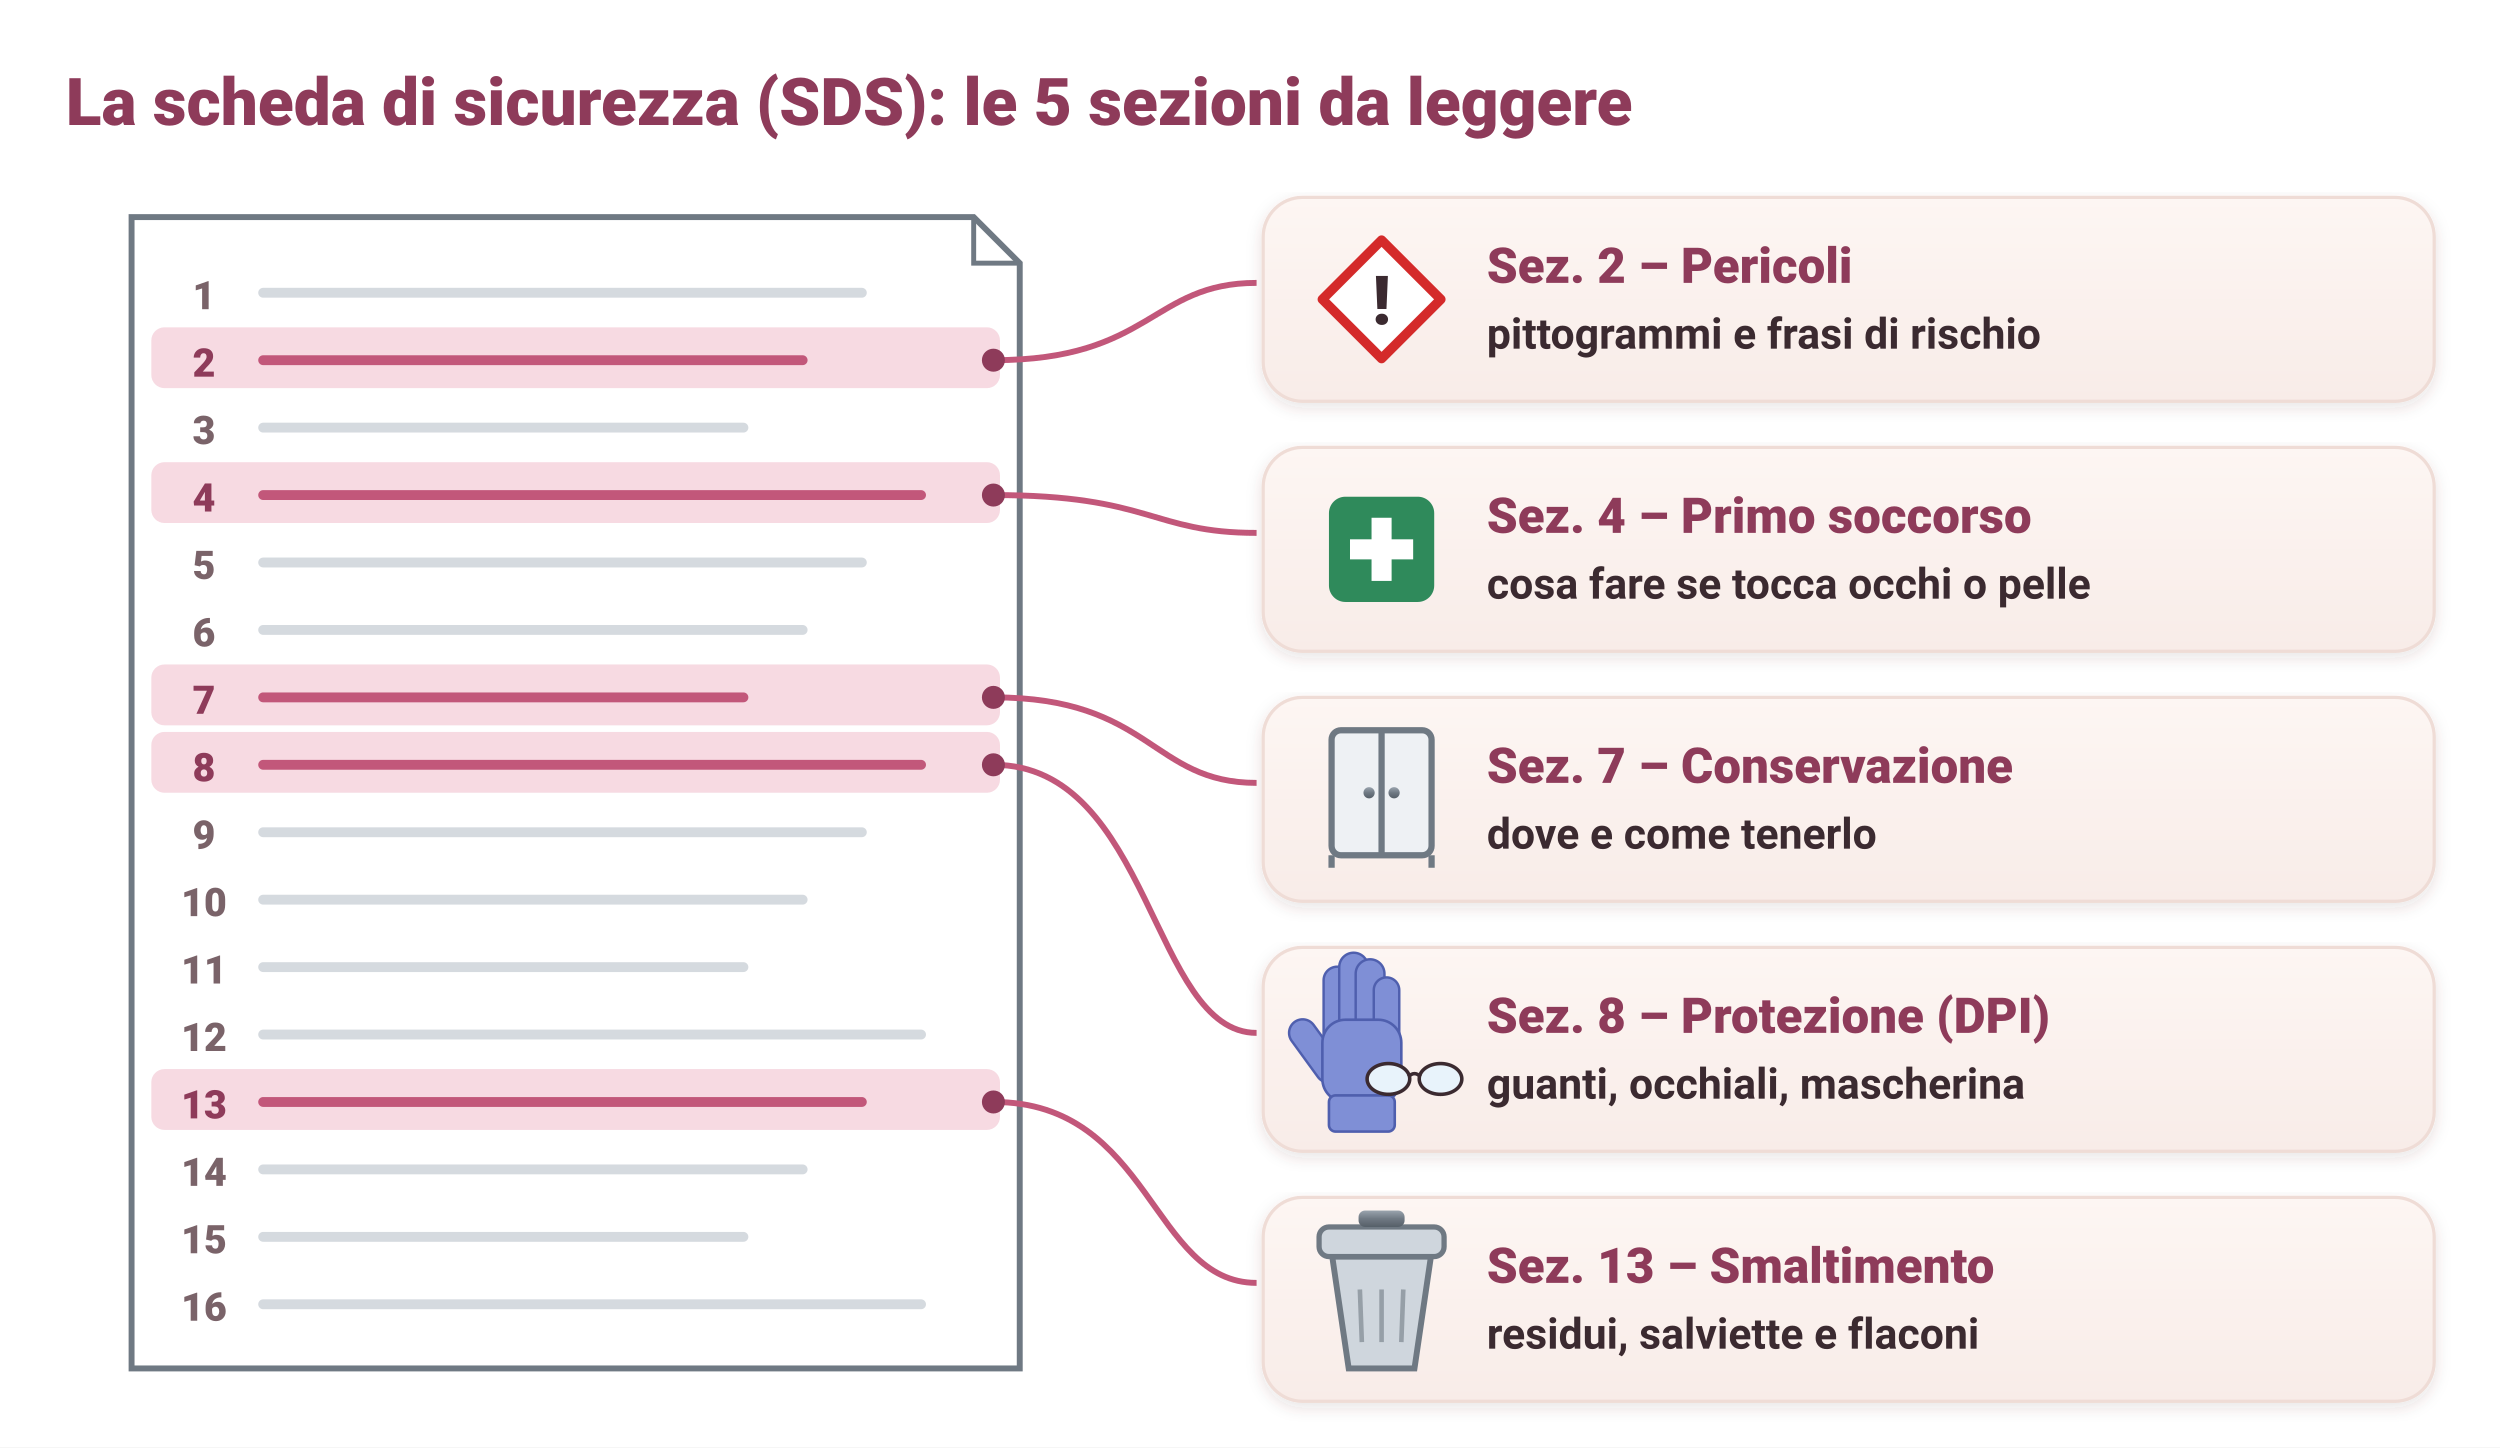
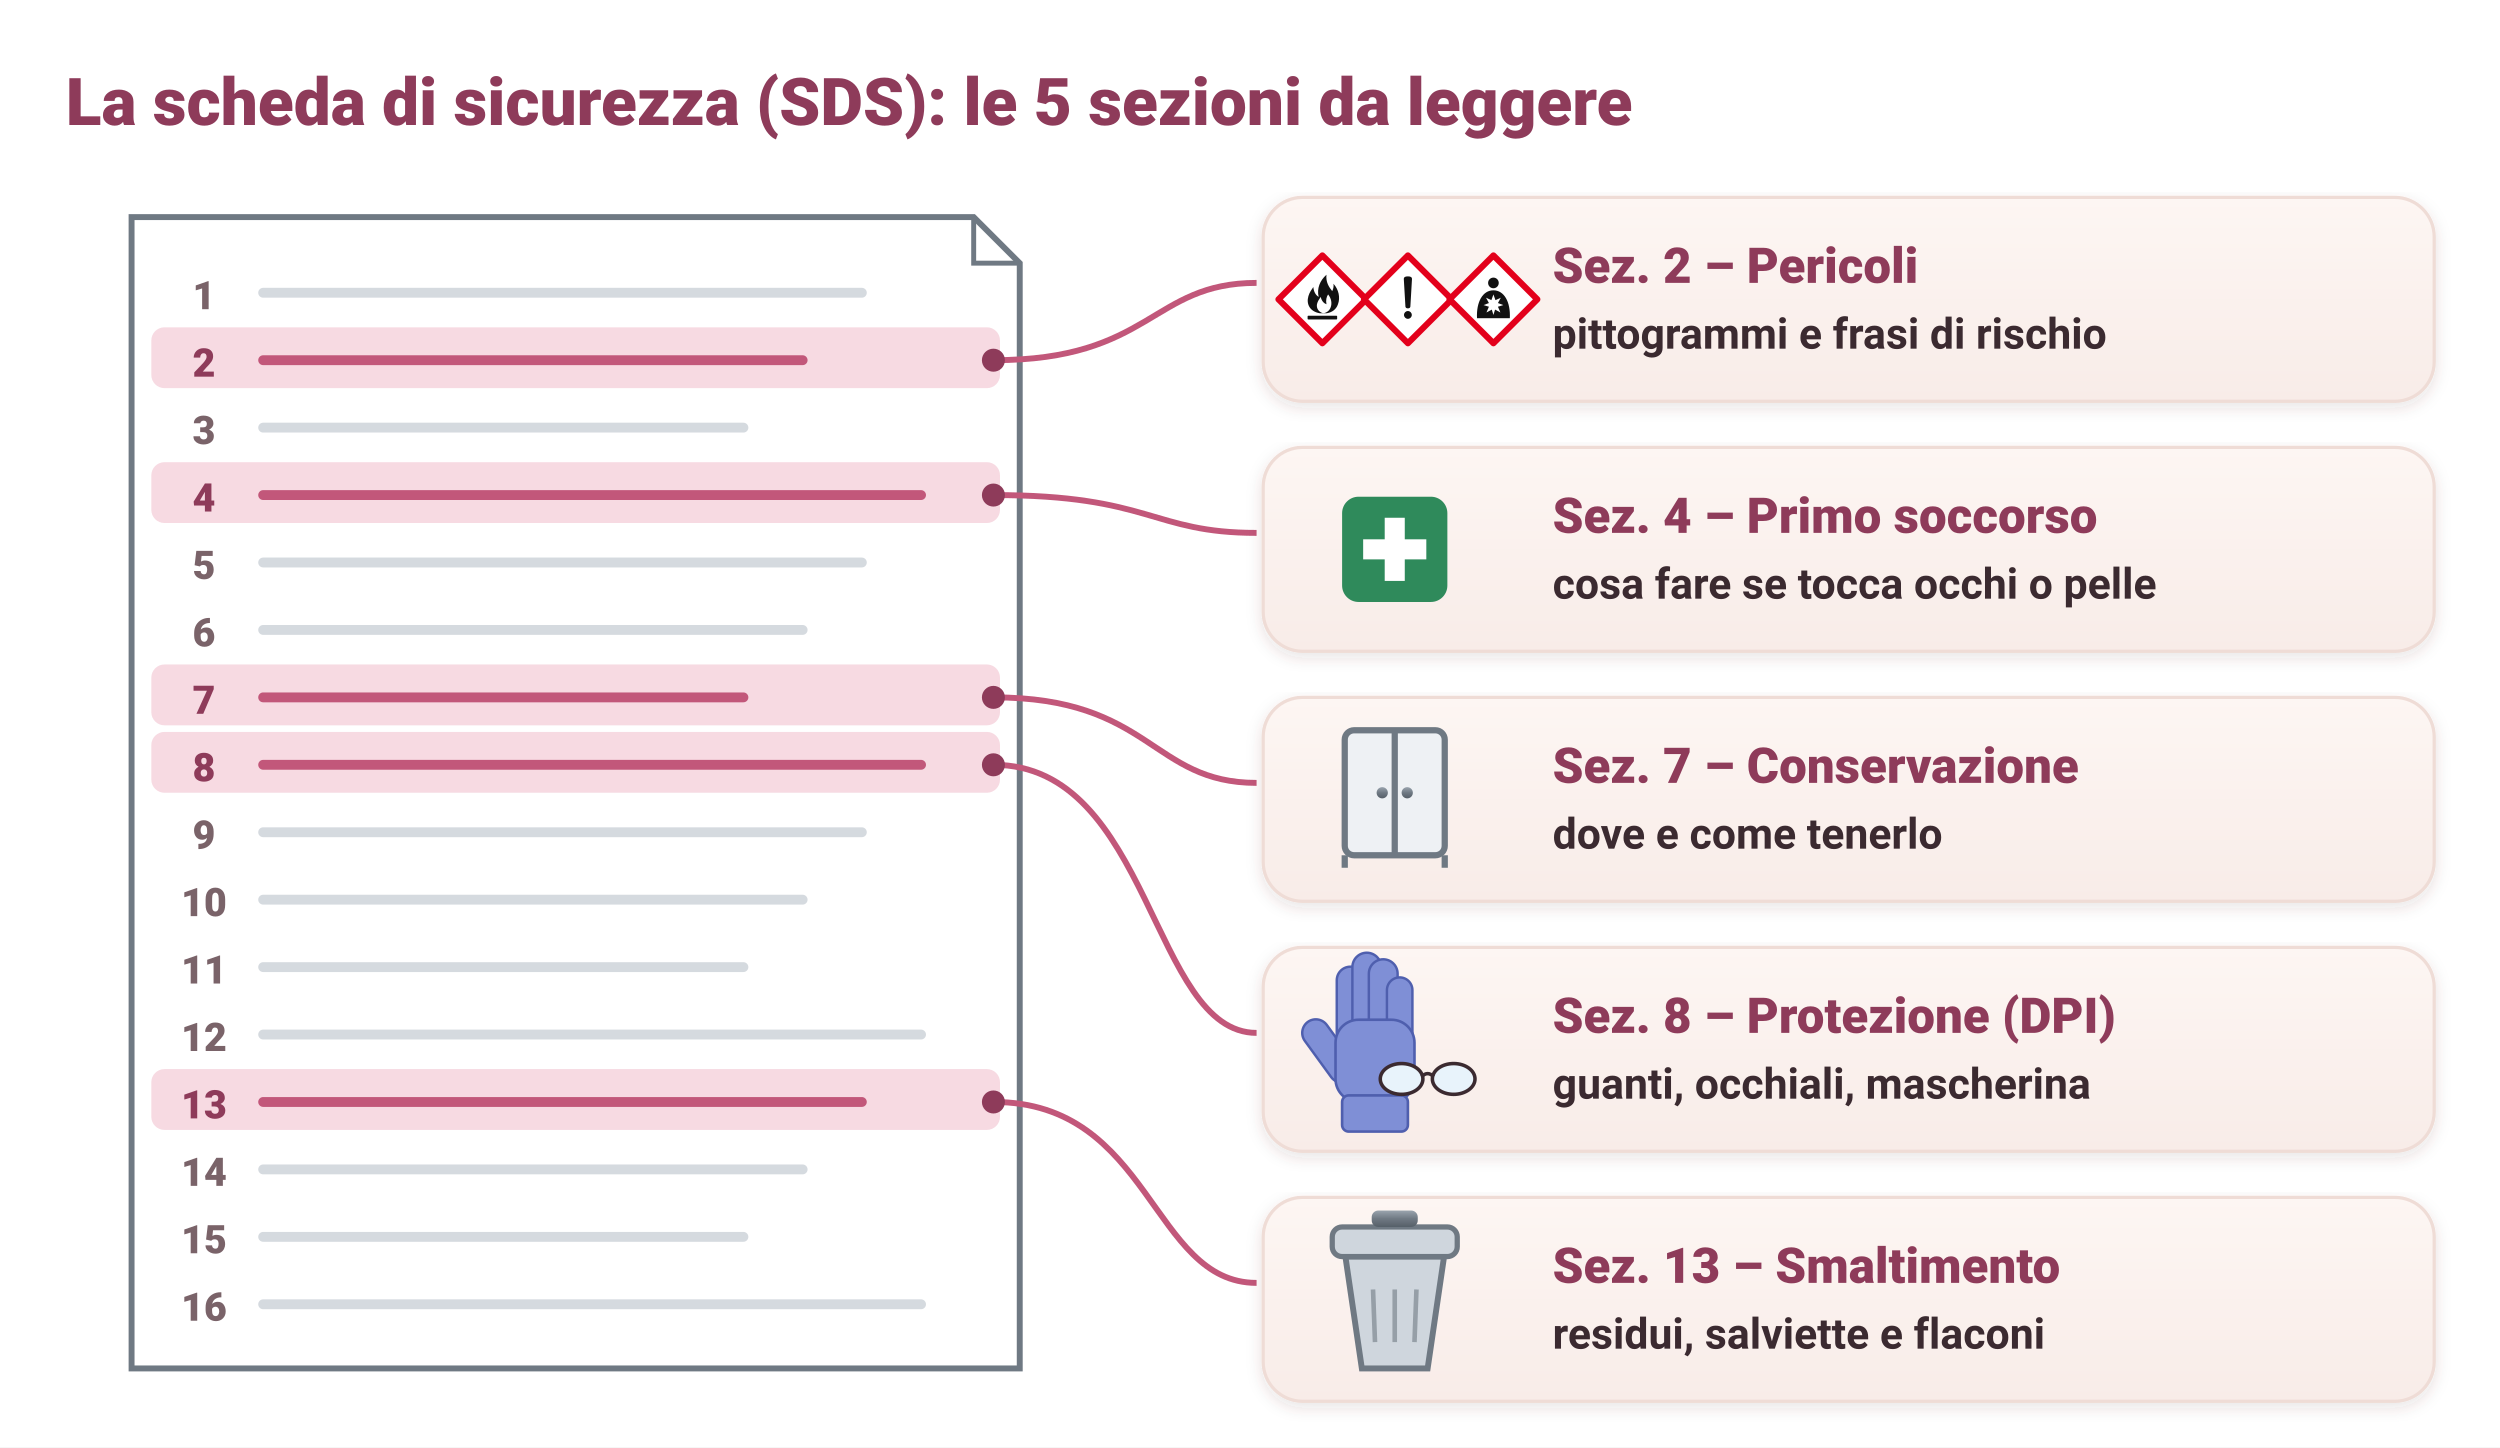
<svg xmlns="http://www.w3.org/2000/svg" viewBox="0 0 760 440" width="760" height="440" font-family="system-ui, -apple-system, 'Segoe UI', Roboto, Arial, sans-serif" role="img">
  <rect width="100%" height="100%" fill="#ffffff" />
  <defs>
    <linearGradient id="nxMetalD" x1="0" y1="0" x2="0" y2="1">
      <stop offset="0" stop-color="#9aa4ae" />
      <stop offset=".5" stop-color="#6f7983" />
      <stop offset="1" stop-color="#565f68" />
    </linearGradient>
    <linearGradient id="nxPanel" x1="0" y1="0" x2="0" y2="1">
      <stop offset="0" stop-color="#fdf6f3" />
      <stop offset="1" stop-color="#f8ece8" />
    </linearGradient>
    <filter id="nxSh" x="-5%" y="-5%" width="110%" height="115%">
      <feDropShadow dx="0" dy="1.5" stdDeviation="2.2" flood-color="#5a2a3a" flood-opacity=".13" />
    </filter>
  </defs>
  <text x="20.0" y="38.0" font-size="20" text-anchor="start" font-weight="800" fill="#8e3b5a">La scheda di sicurezza (SDS): le 5 sezioni da leggere</text>
  <path d="M40.0,66.0 L296.0,66.0 L310.0,80.0 L310.0,416.0 L40.0,416.0 Z" fill="#ffffff" stroke="#6f7983" stroke-width="1.8" />
  <path d="M296.0,66.0 L296.0,80.0 L310.0,80.0" fill="none" stroke="#6f7983" stroke-width="1.5" />
  <text x="62.0" y="94.0" font-size="12" text-anchor="middle" font-weight="800" fill="#7a6369">1</text>
  <line x1="80" y1="89.0" x2="262" y2="89.0" stroke="#d5dadf" stroke-width="3" stroke-linecap="round" />
  <rect x="46" y="99.5" width="258" height="18.5" rx="4" fill="#f6d6df" opacity=".9" />
  <text x="62.0" y="114.5" font-size="12" text-anchor="middle" font-weight="800" fill="#8e3b5a">2</text>
  <line x1="80" y1="109.5" x2="244" y2="109.5" stroke="#c2577a" stroke-width="3" stroke-linecap="round" />
  <path d="M302,109.5 C350,109.5 350,86 382,86" fill="none" stroke="#c2577a" stroke-width="1.8" />
  <circle cx="302" cy="109.5" r="3.5" fill="#8e3b5a" />
  <text x="62.0" y="135.0" font-size="12" text-anchor="middle" font-weight="800" fill="#7a6369">3</text>
  <line x1="80" y1="130.0" x2="226" y2="130.0" stroke="#d5dadf" stroke-width="3" stroke-linecap="round" />
  <rect x="46" y="140.5" width="258" height="18.5" rx="4" fill="#f6d6df" opacity=".9" />
  <text x="62.0" y="155.5" font-size="12" text-anchor="middle" font-weight="800" fill="#8e3b5a">4</text>
  <line x1="80" y1="150.5" x2="280" y2="150.5" stroke="#c2577a" stroke-width="3" stroke-linecap="round" />
  <path d="M302,150.5 C350,150.5 350,162 382,162" fill="none" stroke="#c2577a" stroke-width="1.8" />
  <circle cx="302" cy="150.5" r="3.5" fill="#8e3b5a" />
  <text x="62.0" y="176.0" font-size="12" text-anchor="middle" font-weight="800" fill="#7a6369">5</text>
  <line x1="80" y1="171.0" x2="262" y2="171.0" stroke="#d5dadf" stroke-width="3" stroke-linecap="round" />
  <text x="62.0" y="196.5" font-size="12" text-anchor="middle" font-weight="800" fill="#7a6369">6</text>
  <line x1="80" y1="191.5" x2="244" y2="191.5" stroke="#d5dadf" stroke-width="3" stroke-linecap="round" />
  <rect x="46" y="202.0" width="258" height="18.5" rx="4" fill="#f6d6df" opacity=".9" />
  <text x="62.0" y="217.0" font-size="12" text-anchor="middle" font-weight="800" fill="#8e3b5a">7</text>
  <line x1="80" y1="212.0" x2="226" y2="212.0" stroke="#c2577a" stroke-width="3" stroke-linecap="round" />
  <path d="M302,212.0 C350,212.0 350,238 382,238" fill="none" stroke="#c2577a" stroke-width="1.8" />
  <circle cx="302" cy="212.0" r="3.5" fill="#8e3b5a" />
  <rect x="46" y="222.5" width="258" height="18.5" rx="4" fill="#f6d6df" opacity=".9" />
  <text x="62.0" y="237.5" font-size="12" text-anchor="middle" font-weight="800" fill="#8e3b5a">8</text>
  <line x1="80" y1="232.5" x2="280" y2="232.5" stroke="#c2577a" stroke-width="3" stroke-linecap="round" />
  <path d="M302,232.5 C350,232.5 350,314 382,314" fill="none" stroke="#c2577a" stroke-width="1.8" />
  <circle cx="302" cy="232.5" r="3.5" fill="#8e3b5a" />
  <text x="62.0" y="258.0" font-size="12" text-anchor="middle" font-weight="800" fill="#7a6369">9</text>
  <line x1="80" y1="253.0" x2="262" y2="253.0" stroke="#d5dadf" stroke-width="3" stroke-linecap="round" />
  <text x="62.0" y="278.5" font-size="12" text-anchor="middle" font-weight="800" fill="#7a6369">10</text>
  <line x1="80" y1="273.5" x2="244" y2="273.5" stroke="#d5dadf" stroke-width="3" stroke-linecap="round" />
  <text x="62.0" y="299.0" font-size="12" text-anchor="middle" font-weight="800" fill="#7a6369">11</text>
  <line x1="80" y1="294.0" x2="226" y2="294.0" stroke="#d5dadf" stroke-width="3" stroke-linecap="round" />
  <text x="62.0" y="319.5" font-size="12" text-anchor="middle" font-weight="800" fill="#7a6369">12</text>
  <line x1="80" y1="314.5" x2="280" y2="314.5" stroke="#d5dadf" stroke-width="3" stroke-linecap="round" />
  <rect x="46" y="325.0" width="258" height="18.5" rx="4" fill="#f6d6df" opacity=".9" />
  <text x="62.0" y="340.0" font-size="12" text-anchor="middle" font-weight="800" fill="#8e3b5a">13</text>
  <line x1="80" y1="335.0" x2="262" y2="335.0" stroke="#c2577a" stroke-width="3" stroke-linecap="round" />
  <path d="M302,335.0 C350,335.0 350,390 382,390" fill="none" stroke="#c2577a" stroke-width="1.8" />
  <circle cx="302" cy="335.0" r="3.5" fill="#8e3b5a" />
  <text x="62.0" y="360.5" font-size="12" text-anchor="middle" font-weight="800" fill="#7a6369">14</text>
  <line x1="80" y1="355.5" x2="244" y2="355.5" stroke="#d5dadf" stroke-width="3" stroke-linecap="round" />
  <text x="62.0" y="381.0" font-size="12" text-anchor="middle" font-weight="800" fill="#7a6369">15</text>
  <line x1="80" y1="376.0" x2="226" y2="376.0" stroke="#d5dadf" stroke-width="3" stroke-linecap="round" />
  <text x="62.0" y="401.5" font-size="12" text-anchor="middle" font-weight="800" fill="#7a6369">16</text>
  <line x1="80" y1="396.5" x2="280" y2="396.5" stroke="#d5dadf" stroke-width="3" stroke-linecap="round" />
  <rect x="384" y="60" width="356" height="62" rx="12" fill="url(#nxPanel)" stroke="#efdcd6" stroke-width="1" filter="url(#nxSh)" />
-   <path d="M420.0,73.0 L438.0,91.0 L420.0,109.0 L402.0,91.0 Z" fill="#fff" stroke="#d42a2a" stroke-width="2.9" stroke-linejoin="round" />
-   <text x="420.0" y="98.6" font-size="20.7" text-anchor="middle" font-weight="900" fill="#3b2a30">!</text>
-   <text x="452.0" y="86.0" font-size="15" text-anchor="start" font-weight="800" fill="#8e3b5a">Sez. 2 – Pericoli</text>
-   <text x="452.0" y="106.0" font-size="13" text-anchor="start" font-weight="600" fill="#3b2a30">pittogrammi e frasi di rischio</text>
+   <g transform="translate(402.0,91.0) scale(0.145)">
+     <path d="M0,-92 L92,0 L0,92 L-92,0 Z" fill="#fff" stroke="#e3001b" stroke-width="13" stroke-linejoin="round" />
+     <g transform="scale(.86)">
+       <path d="M-6,34 C-30,30 -40,12 -34,-8 C-31,-18 -26,-24 -22,-30 C-21,-18 -16,-10 -9,-6 C-14,-26 -6,-46 10,-60 C8,-42 16,-30 24,-20 C27,-26 28,-32 27,-38 C40,-24 44,-4 38,12 C34,24 24,32 10,34 Z" fill="#111" />
+       <path d="M2,34 C-12,30 -16,18 -12,8 C-10,2 -6,-2 -4,-6 C-2,4 4,10 10,12 C8,2 10,-6 14,-12 C22,-2 24,10 20,20 C17,28 10,33 2,34 Z" fill="#fff" />
+       <rect x="-36" y="40" width="72" height="9" rx="1.5" fill="#111" />
+     </g>
+   </g>
+   <g transform="translate(428.0,91.0) scale(0.145)">
+     <path d="M0,-92 L92,0 L0,92 L-92,0 Z" fill="#fff" stroke="#e3001b" stroke-width="13" stroke-linejoin="round" />
+     <g transform="scale(.86)">
+       <path d="M-10,-50 Q-10,-56 0,-56 Q10,-56 10,-50 L6,18 Q5,22 0,22 Q-5,22 -6,18 Z" fill="#111" />
+       <circle cx="0" cy="38" r="9.5" fill="#111" />
+     </g>
+   </g>
+   <g transform="translate(454.0,91.0) scale(0.145)">
+     <path d="M0,-92 L92,0 L0,92 L-92,0 Z" fill="#fff" stroke="#e3001b" stroke-width="13" stroke-linejoin="round" />
+     <g transform="scale(.86)">
+       <circle cx="0" cy="-40" r="13" fill="#111" />
+       <path d="M-40,46 C-42,6 -26,-22 0,-22 C26,-22 42,6 40,46 Z" fill="#111" />
+       <path d="M0,-12 L5,2 L18,-4 L11,9 L24,14 L11,18 L17,32 L4,25 L0,38 L-4,25 L-17,32 L-11,18 L-24,14 L-11,9 L-18,-4 L-5,2 Z" fill="#fff" />
+     </g>
+   </g>
+   <text x="472.0" y="86.0" font-size="15" text-anchor="start" font-weight="800" fill="#8e3b5a">Sez. 2 – Pericoli</text>
+   <text x="472.0" y="106.0" font-size="13" text-anchor="start" font-weight="600" fill="#3b2a30">pittogrammi e frasi di rischio</text>
  <rect x="384" y="136" width="356" height="62" rx="12" fill="url(#nxPanel)" stroke="#efdcd6" stroke-width="1" filter="url(#nxSh)" />
-   <rect x="404.0" y="151.0" width="32.0" height="32.0" rx="5" fill="#2f8a5b" />
-   <path d="M410.4,167.0 h19.2 M420.0,157.4 v19.2" stroke="#fff" stroke-width="6.1" />
-   <text x="452.0" y="162.0" font-size="15" text-anchor="start" font-weight="800" fill="#8e3b5a">Sez. 4 – Primo soccorso</text>
-   <text x="452.0" y="182.0" font-size="13" text-anchor="start" font-weight="600" fill="#3b2a30">cosa fare se tocca occhi o pelle</text>
+   <rect x="408.0" y="151.0" width="32.0" height="32.0" rx="5" fill="#2f8a5b" />
+   <path d="M414.4,167.0 h19.2 M424.0,157.4 v19.2" stroke="#fff" stroke-width="6.1" />
+   <text x="472.0" y="162.0" font-size="15" text-anchor="start" font-weight="800" fill="#8e3b5a">Sez. 4 – Primo soccorso</text>
+   <text x="472.0" y="182.0" font-size="13" text-anchor="start" font-weight="600" fill="#3b2a30">cosa fare se tocca occhi o pelle</text>
  <rect x="384" y="212" width="356" height="62" rx="12" fill="url(#nxPanel)" stroke="#efdcd6" stroke-width="1" filter="url(#nxSh)" />
-   <g transform="translate(420.0,241.0) scale(0.95)">
+   <g transform="translate(424.0,241.0) scale(0.95)">
    <rect x="-16" y="-20" width="32" height="40" rx="3" fill="#eef1f4" stroke="#6f7983" stroke-width="2" />
    <line x1="0" y1="-20" x2="0" y2="20" stroke="#6f7983" stroke-width="2" />
    <circle cx="-4" cy="0" r="1.8" fill="url(#nxMetalD)" />
    <circle cx="4" cy="0" r="1.8" fill="url(#nxMetalD)" />
    <line x1="-16" y1="20" x2="-16" y2="24" stroke="#6f7983" stroke-width="2" />
    <line x1="16" y1="20" x2="16" y2="24" stroke="#6f7983" stroke-width="2" />
  </g>
-   <text x="452.0" y="238.0" font-size="15" text-anchor="start" font-weight="800" fill="#8e3b5a">Sez. 7 – Conservazione</text>
-   <text x="452.0" y="258.0" font-size="13" text-anchor="start" font-weight="600" fill="#3b2a30">dove e come tenerlo</text>
+   <text x="472.0" y="238.0" font-size="15" text-anchor="start" font-weight="800" fill="#8e3b5a">Sez. 7 – Conservazione</text>
+   <text x="472.0" y="258.0" font-size="13" text-anchor="start" font-weight="600" fill="#3b2a30">dove e come tenerlo</text>
  <rect x="384" y="288" width="356" height="62" rx="12" fill="url(#nxPanel)" stroke="#efdcd6" stroke-width="1" filter="url(#nxSh)" />
-   <g transform="translate(414.0,322.0) rotate(0.0) scale(0.50)">
+   <g transform="translate(418.0,322.0) rotate(0.0) scale(0.50)">
    <line x1="-15.0" y1="-16.0" x2="-15.0" y2="-48.0" stroke="#4f5fae" stroke-width="18.0" stroke-linecap="round" />
    <line x1="-15.0" y1="-16.0" x2="-15.0" y2="-48.0" stroke="#7f8fd6" stroke-width="15.0" stroke-linecap="round" />
    <line x1="-5.0" y1="-18.0" x2="-5.0" y2="-56.0" stroke="#4f5fae" stroke-width="19.0" stroke-linecap="round" />
    <line x1="-5.0" y1="-18.0" x2="-5.0" y2="-56.0" stroke="#7f8fd6" stroke-width="16.0" stroke-linecap="round" />
    <line x1="5.0" y1="-18.0" x2="5.0" y2="-52.0" stroke="#4f5fae" stroke-width="19.0" stroke-linecap="round" />
    <line x1="5.0" y1="-18.0" x2="5.0" y2="-52.0" stroke="#7f8fd6" stroke-width="16.0" stroke-linecap="round" />
    <line x1="15.0" y1="-16.0" x2="15.0" y2="-42.0" stroke="#4f5fae" stroke-width="17.0" stroke-linecap="round" />
    <line x1="15.0" y1="-16.0" x2="15.0" y2="-42.0" stroke="#7f8fd6" stroke-width="14.0" stroke-linecap="round" />
    <line x1="-20.0" y1="6.0" x2="-36.0" y2="-16.0" stroke="#4f5fae" stroke-width="18.0" stroke-linecap="round" />
    <line x1="-20.0" y1="6.0" x2="-36.0" y2="-16.0" stroke="#7f8fd6" stroke-width="15.0" stroke-linecap="round" />
    <rect x="-24" y="-24" width="48" height="50" rx="14" fill="#7f8fd6" stroke="#4f5fae" stroke-width="1.6" />
    <rect x="-20" y="22" width="40" height="22" rx="4" fill="#7f8fd6" stroke="#4f5fae" stroke-width="1.6" />
  </g>
-   <g transform="translate(430.0,328.0) scale(0.36)">
+   <g transform="translate(434.0,328.0) scale(0.36)">
    <ellipse cx="-22" cy="0" rx="18" ry="13" fill="#e8f3fb" stroke="#3b2a30" stroke-width="3" />
    <ellipse cx="22" cy="0" rx="18" ry="13" fill="#e8f3fb" stroke="#3b2a30" stroke-width="3" />
    <path d="M-5,-2 q5,-5 10,0" stroke="#3b2a30" stroke-width="3" fill="none" />
  </g>
-   <text x="452.0" y="314.0" font-size="15" text-anchor="start" font-weight="800" fill="#8e3b5a">Sez. 8 – Protezione (DPI)</text>
-   <text x="452.0" y="334.0" font-size="13" text-anchor="start" font-weight="600" fill="#3b2a30">guanti, occhiali, mascherina</text>
+   <text x="472.0" y="314.0" font-size="15" text-anchor="start" font-weight="800" fill="#8e3b5a">Sez. 8 – Protezione (DPI)</text>
+   <text x="472.0" y="334.0" font-size="13" text-anchor="start" font-weight="600" fill="#3b2a30">guanti, occhiali, mascherina</text>
  <rect x="384" y="364" width="356" height="62" rx="12" fill="url(#nxPanel)" stroke="#efdcd6" stroke-width="1" filter="url(#nxSh)" />
-   <path d="M405.0,382.0 L435.0,382.0 L430.0,416.0 L410.0,416.0 Z" fill="#cfd6dd" stroke="#6f7983" stroke-width="1.8" />
-   <line x1="413.4" y1="392.0" x2="414.0" y2="408.0" stroke="#6f7983" stroke-width="1.4" opacity=".6" />
-   <line x1="420.0" y1="392.0" x2="420.0" y2="408.0" stroke="#6f7983" stroke-width="1.4" opacity=".6" />
-   <line x1="426.6" y1="392.0" x2="426.0" y2="408.0" stroke="#6f7983" stroke-width="1.4" opacity=".6" />
-   <rect x="401.0" y="373.0" width="38.0" height="9" rx="3" fill="#cfd6dd" stroke="#6f7983" stroke-width="1.6" />
-   <rect x="413.0" y="368.0" width="14" height="5" rx="2" fill="url(#nxMetalD)" />
-   <text x="452.0" y="390.0" font-size="15" text-anchor="start" font-weight="800" fill="#8e3b5a">Sez. 13 – Smaltimento</text>
-   <text x="452.0" y="410.0" font-size="13" text-anchor="start" font-weight="600" fill="#3b2a30">residui, salviette e flaconi</text>
+   <path d="M409.0,382.0 L439.0,382.0 L434.0,416.0 L414.0,416.0 Z" fill="#cfd6dd" stroke="#6f7983" stroke-width="1.8" />
+   <line x1="417.4" y1="392.0" x2="418.0" y2="408.0" stroke="#6f7983" stroke-width="1.4" opacity=".6" />
+   <line x1="424.0" y1="392.0" x2="424.0" y2="408.0" stroke="#6f7983" stroke-width="1.4" opacity=".6" />
+   <line x1="430.6" y1="392.0" x2="430.0" y2="408.0" stroke="#6f7983" stroke-width="1.4" opacity=".6" />
+   <rect x="405.0" y="373.0" width="38.0" height="9" rx="3" fill="#cfd6dd" stroke="#6f7983" stroke-width="1.6" />
+   <rect x="417.0" y="368.0" width="14" height="5" rx="2" fill="url(#nxMetalD)" />
+   <text x="472.0" y="390.0" font-size="15" text-anchor="start" font-weight="800" fill="#8e3b5a">Sez. 13 – Smaltimento</text>
+   <text x="472.0" y="410.0" font-size="13" text-anchor="start" font-weight="600" fill="#3b2a30">residui, salviette e flaconi</text>
</svg>
